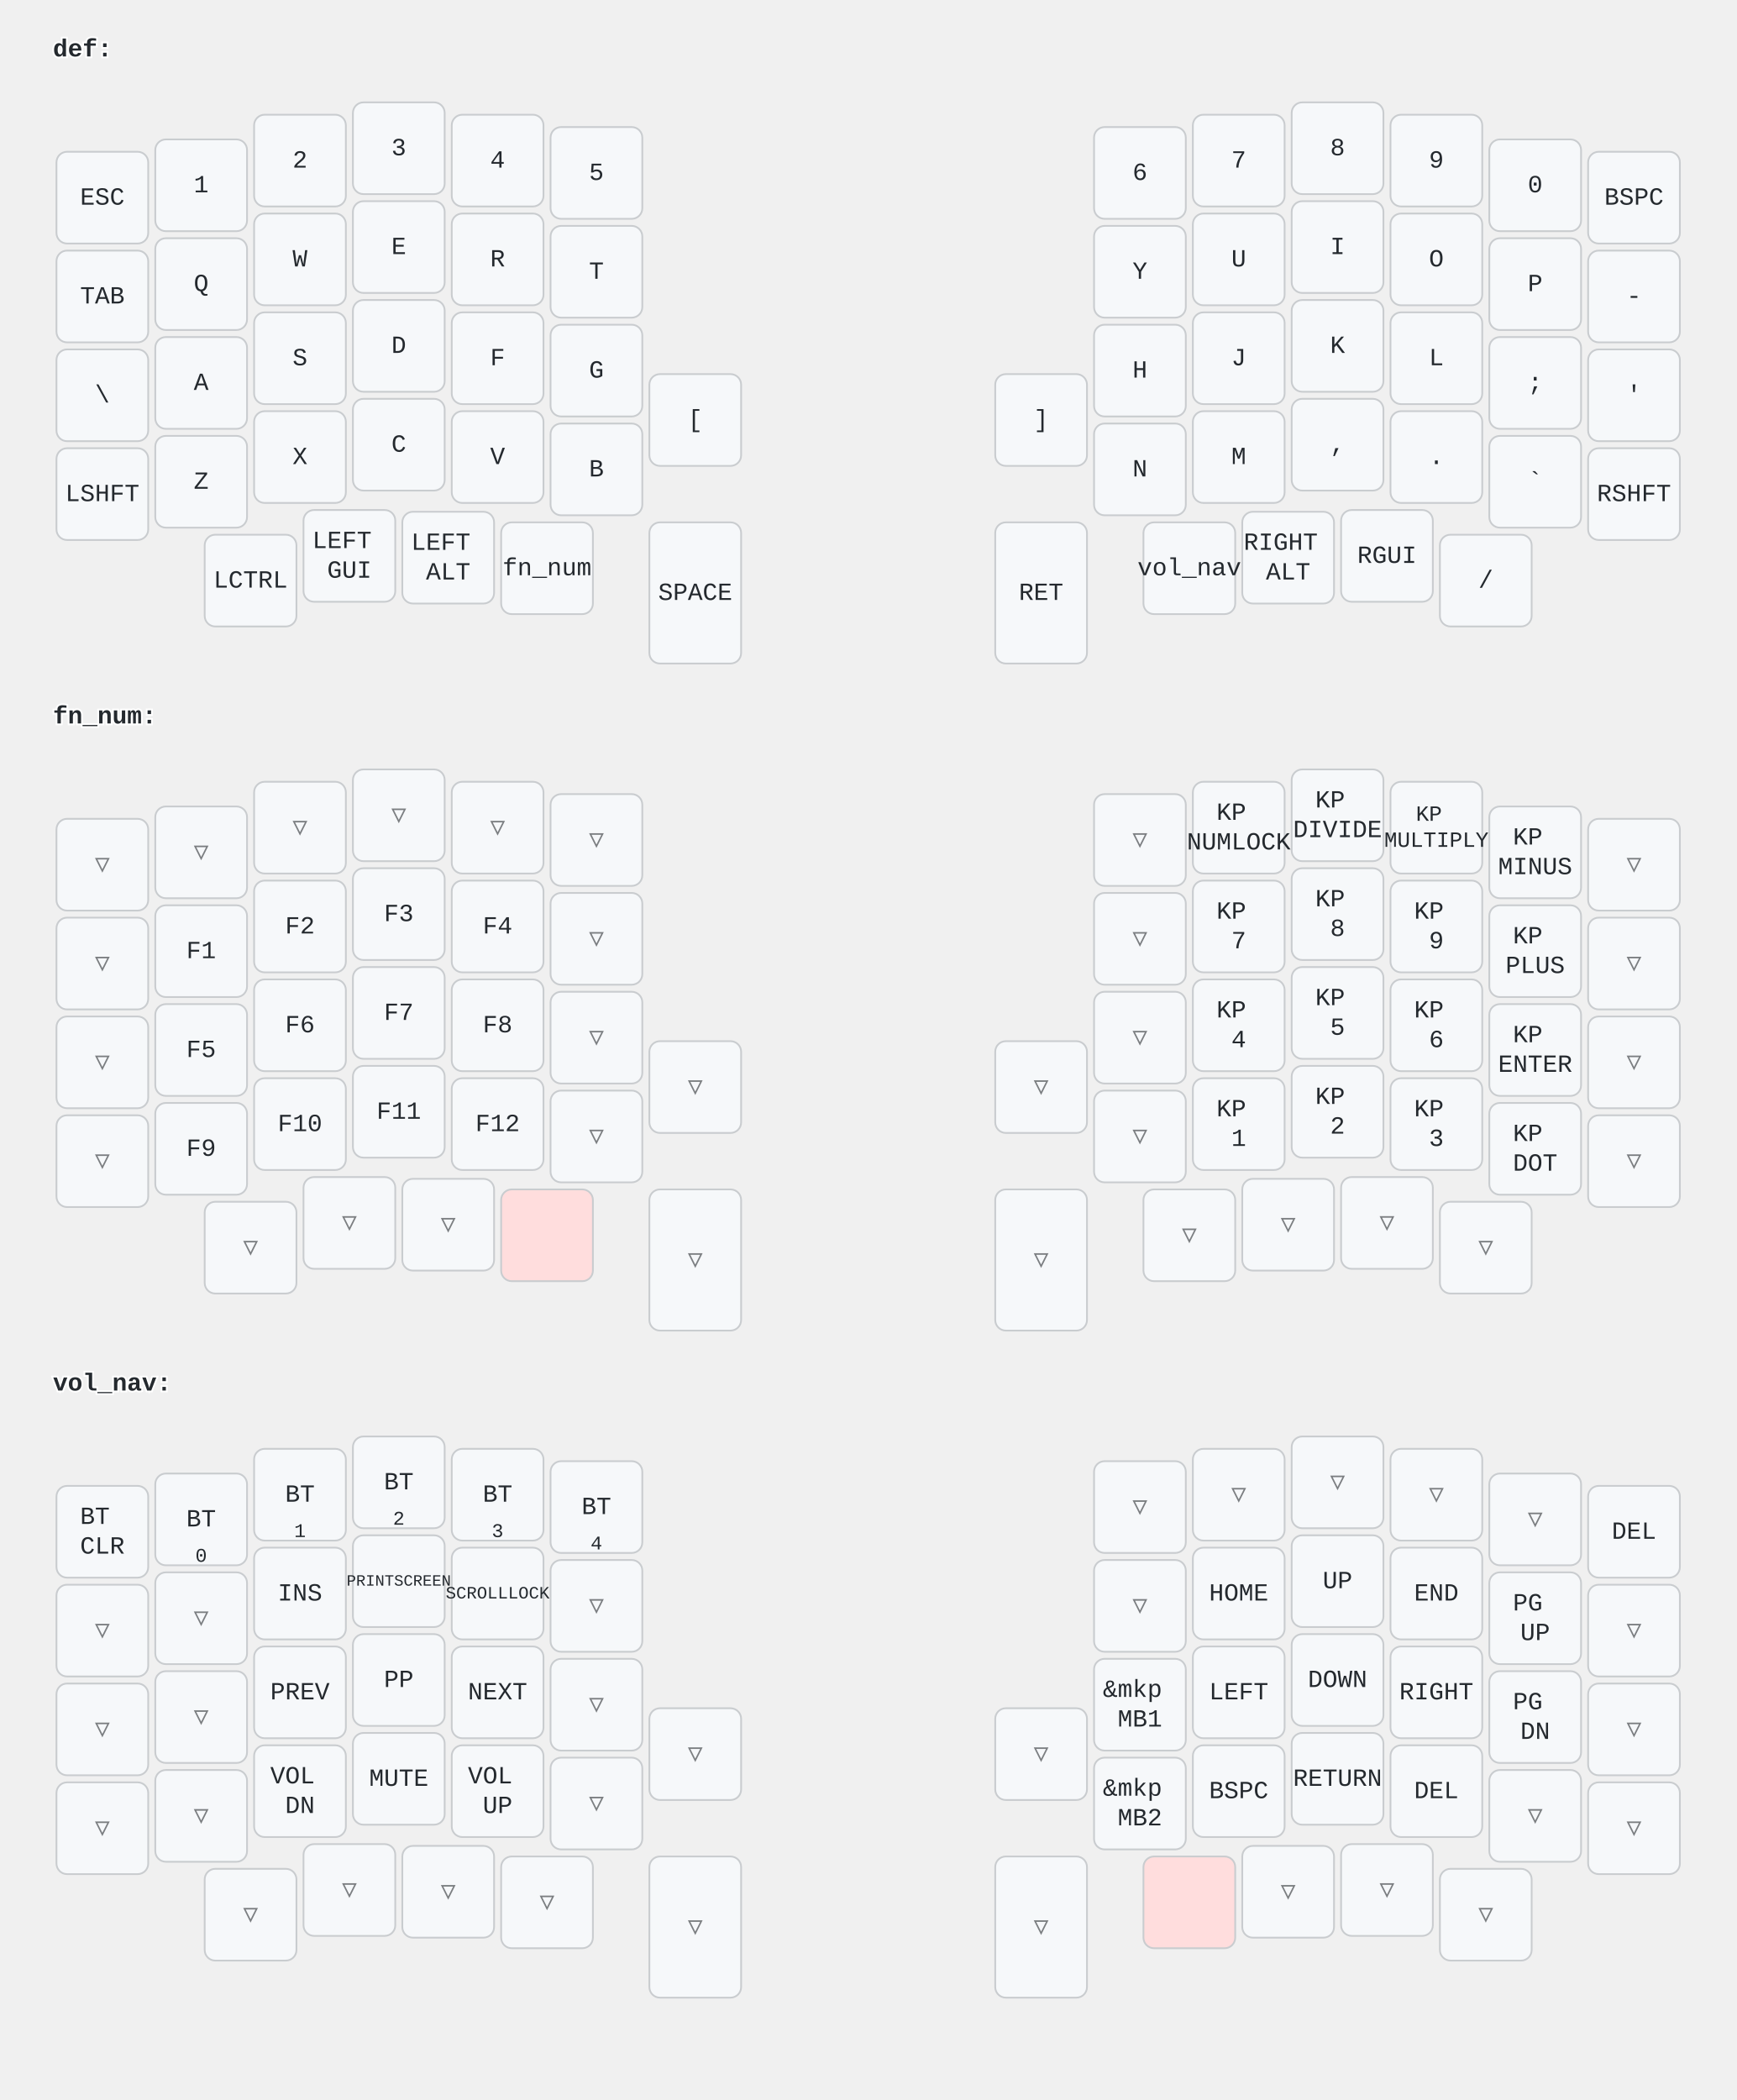
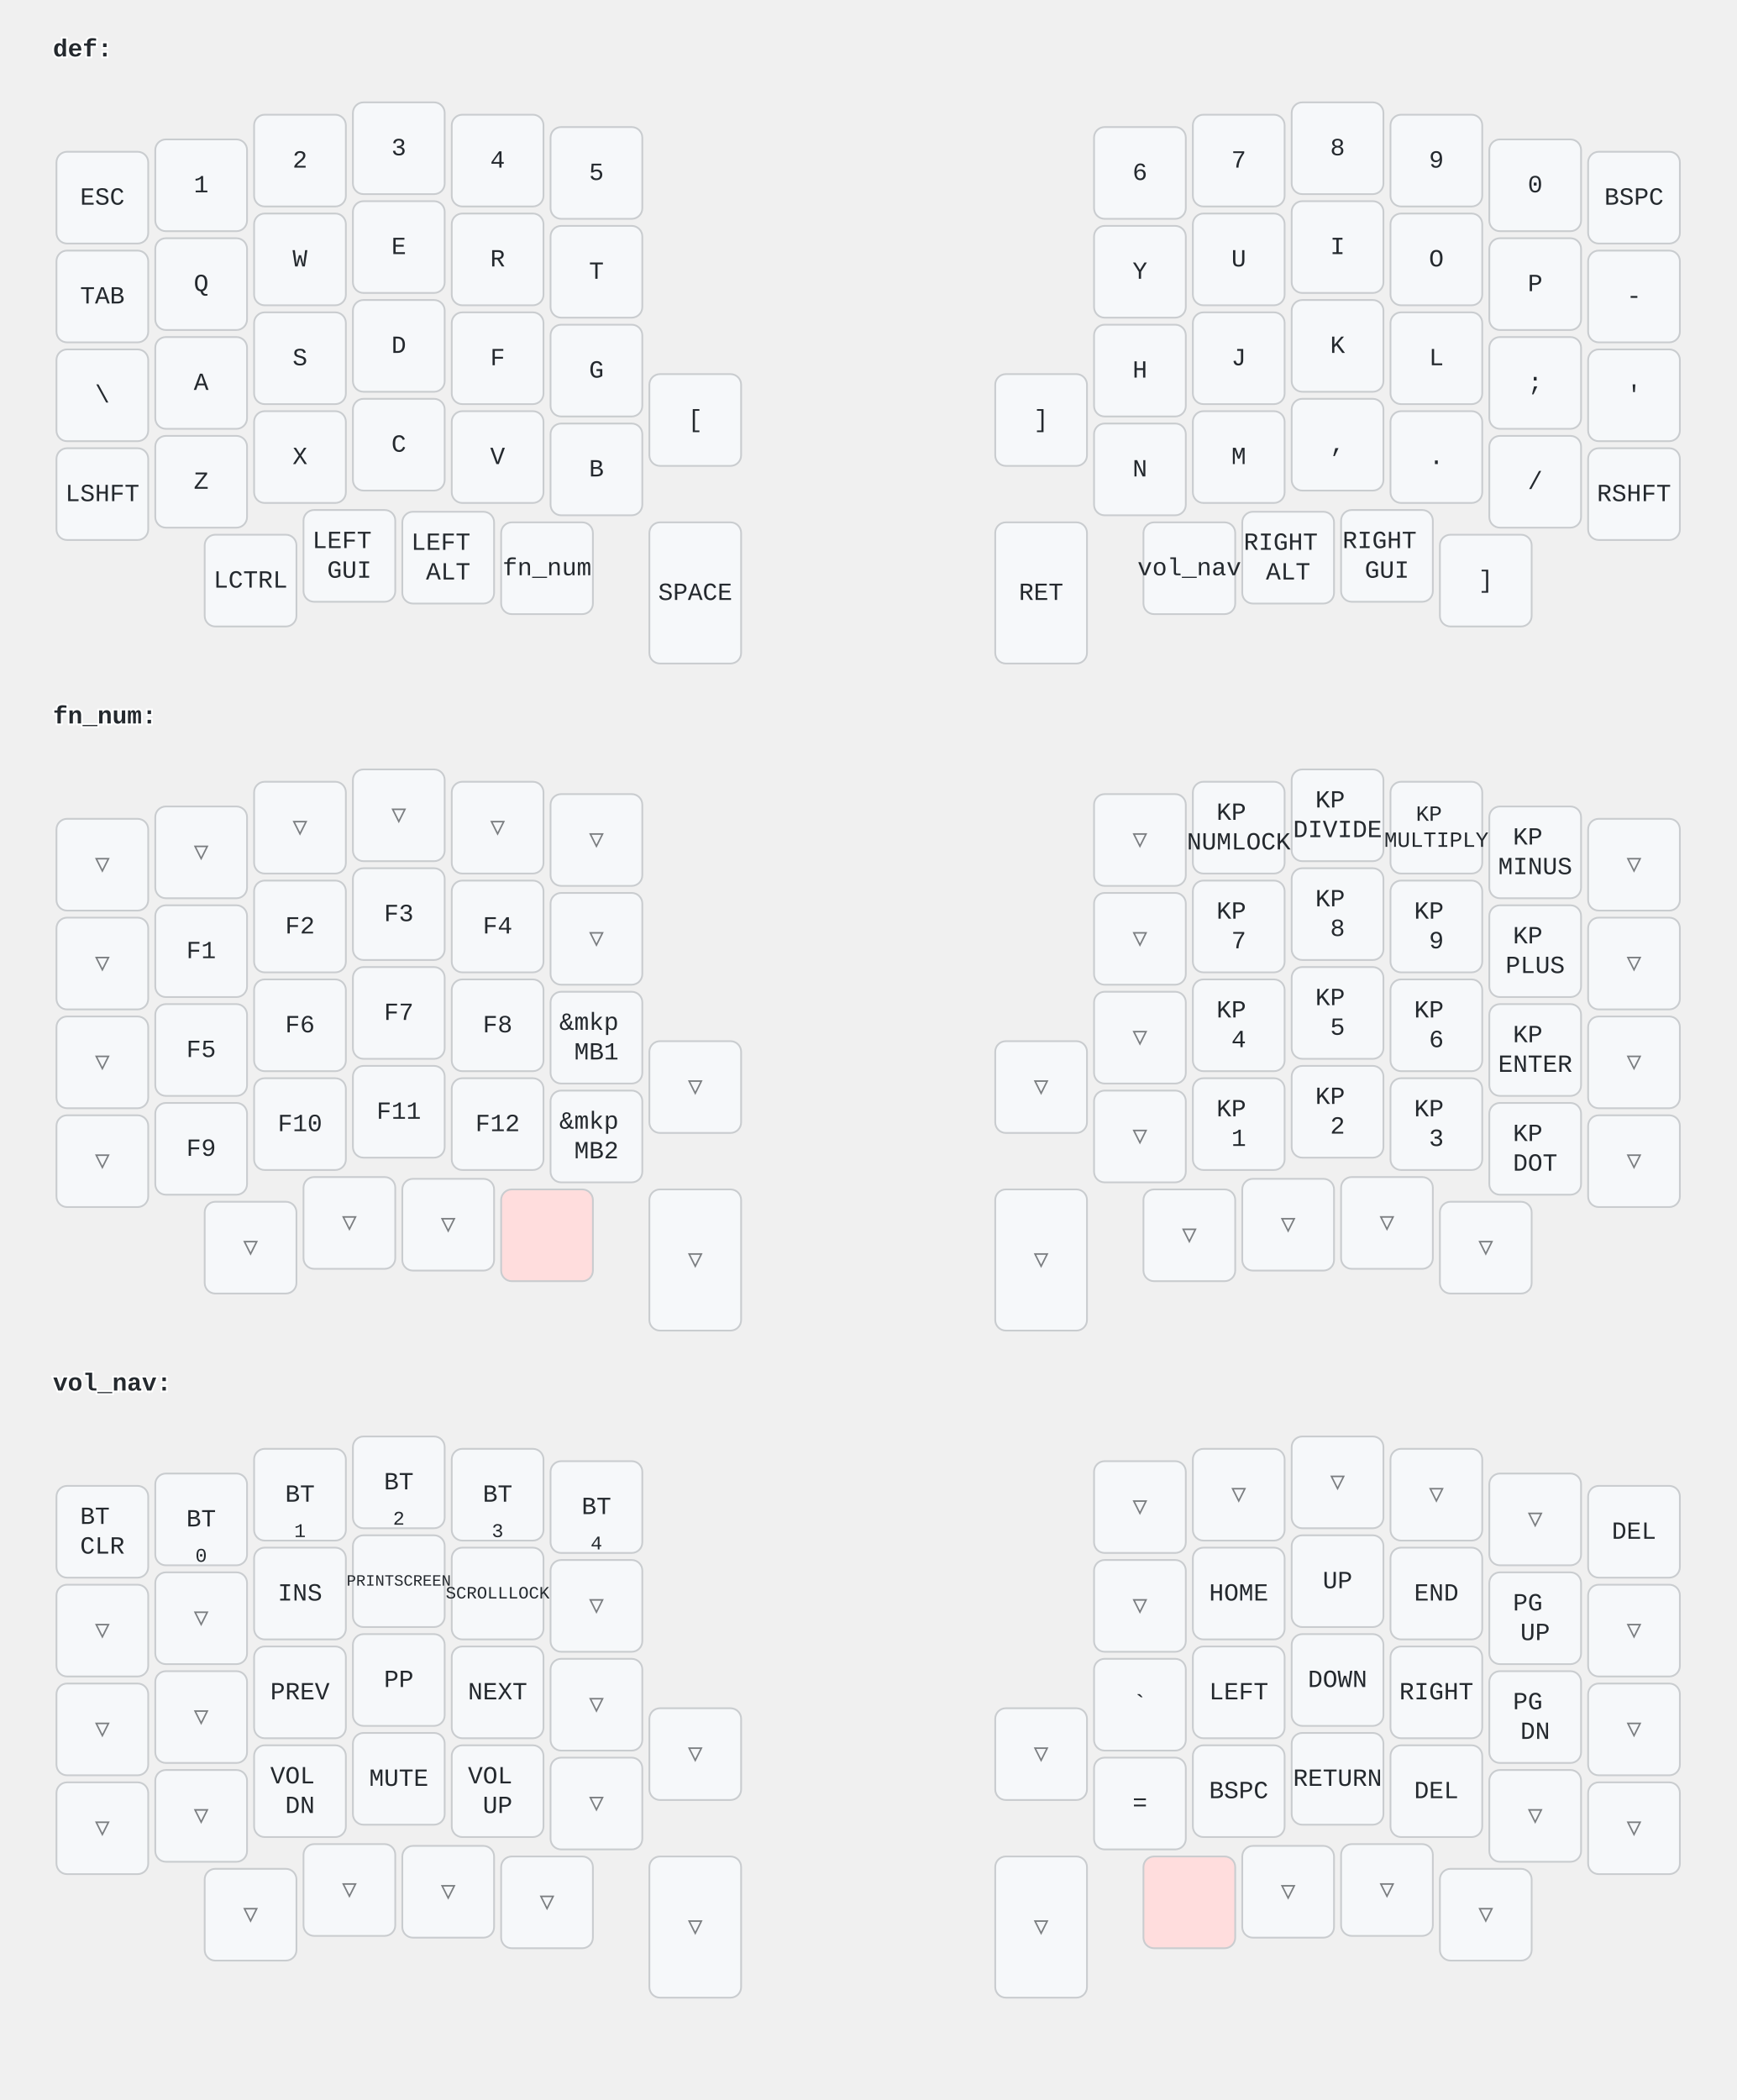
<svg xmlns="http://www.w3.org/2000/svg" width="984" height="1190" viewBox="0 0 984 1190" class="keymap">
  <style>/* inherit to force styles through use tags */
svg path {
    fill: inherit;
}

/* font and background color specifications */
svg.keymap {
    font-family: SFMono-Regular,Consolas,Liberation Mono,Menlo,monospace;
    font-size: 14px;
    font-kerning: normal;
    text-rendering: optimizeLegibility;
    fill: #24292e;
}

/* default key styling */
rect.key {
    fill: #f6f8fa;
    stroke: #c9cccf;
    stroke-width: 1;
}

/* default key side styling, only used is draw_key_sides is set */
rect.side {
    filter: brightness(90%);
}

/* color accent for combo boxes */
rect.combo, rect.combo-separate {
    fill: #cdf;
}

/* color accent for held keys */
rect.held, rect.combo.held {
    fill: #fdd;
}

/* color accent for ghost (optional) keys */
rect.ghost, rect.combo.ghost {
    stroke-dasharray: 4, 4;
    stroke-width: 2;
}

text {
    text-anchor: middle;
    dominant-baseline: middle;
}

/* styling for layer labels */
text.label {
    font-weight: bold;
    text-anchor: start;
    stroke: white;
    stroke-width: 2;
    paint-order: stroke;
}

/* styling for combo tap, and key hold/shifted label text */
text.combo, text.hold, text.shifted {
    font-size: 11px;
}

text.hold {
    text-anchor: middle;
    dominant-baseline: auto;
}

text.shifted {
    text-anchor: middle;
    dominant-baseline: hanging;
}

/* styling for hold/shifted label text in combo box */
text.combo.hold, text.combo.shifted {
    font-size: 8px;
}

/* lighter symbol for transparent keys */
text.trans {
    fill: #7b7e81;
}

/* styling for combo dendrons */
path.combo {
    stroke-width: 1;
    stroke: gray;
    fill: none;
}

/* Start Tabler Icons Cleanup */
/* cannot use height/width with glyphs */
.icon-tabler &gt; path {
    fill: inherit;
    stroke: inherit;
    stroke-width: 2;
}
/* hide tabler's default box */
.icon-tabler &gt; path[stroke="none"][fill="none"] {
    visibility: hidden;
}
/* End Tabler Icons Cleanup */
</style>
  <g transform="translate(30, 0)" class="layer-def">
    <text x="0" y="28" class="label">def:</text>
    <g transform="translate(0, 56)">
      <g transform="translate(28, 56)" class="key keypos-0">
        <rect rx="6" ry="6" x="-26" y="-26" width="52" height="52" class="key" />
        <text x="0" y="0" class="key tap">ESC</text>
      </g>
      <g transform="translate(84, 49)" class="key keypos-1">
        <rect rx="6" ry="6" x="-26" y="-26" width="52" height="52" class="key" />
        <text x="0" y="0" class="key tap">1</text>
      </g>
      <g transform="translate(140, 35)" class="key keypos-2">
        <rect rx="6" ry="6" x="-26" y="-26" width="52" height="52" class="key" />
        <text x="0" y="0" class="key tap">2</text>
      </g>
      <g transform="translate(196, 28)" class="key keypos-3">
        <rect rx="6" ry="6" x="-26" y="-26" width="52" height="52" class="key" />
        <text x="0" y="0" class="key tap">3</text>
      </g>
      <g transform="translate(252, 35)" class="key keypos-4">
        <rect rx="6" ry="6" x="-26" y="-26" width="52" height="52" class="key" />
        <text x="0" y="0" class="key tap">4</text>
      </g>
      <g transform="translate(308, 42)" class="key keypos-5">
        <rect rx="6" ry="6" x="-26" y="-26" width="52" height="52" class="key" />
        <text x="0" y="0" class="key tap">5</text>
      </g>
      <g transform="translate(616, 42)" class="key keypos-6">
        <rect rx="6" ry="6" x="-26" y="-26" width="52" height="52" class="key" />
        <text x="0" y="0" class="key tap">6</text>
      </g>
      <g transform="translate(672, 35)" class="key keypos-7">
        <rect rx="6" ry="6" x="-26" y="-26" width="52" height="52" class="key" />
        <text x="0" y="0" class="key tap">7</text>
      </g>
      <g transform="translate(728, 28)" class="key keypos-8">
        <rect rx="6" ry="6" x="-26" y="-26" width="52" height="52" class="key" />
        <text x="0" y="0" class="key tap">8</text>
      </g>
      <g transform="translate(784, 35)" class="key keypos-9">
        <rect rx="6" ry="6" x="-26" y="-26" width="52" height="52" class="key" />
        <text x="0" y="0" class="key tap">9</text>
      </g>
      <g transform="translate(840, 49)" class="key keypos-10">
        <rect rx="6" ry="6" x="-26" y="-26" width="52" height="52" class="key" />
        <text x="0" y="0" class="key tap">0</text>
      </g>
      <g transform="translate(896, 56)" class="key keypos-11">
        <rect rx="6" ry="6" x="-26" y="-26" width="52" height="52" class="key" />
        <text x="0" y="0" class="key tap">BSPC</text>
      </g>
      <g transform="translate(28, 112)" class="key keypos-12">
        <rect rx="6" ry="6" x="-26" y="-26" width="52" height="52" class="key" />
        <text x="0" y="0" class="key tap">TAB</text>
      </g>
      <g transform="translate(84, 105)" class="key keypos-13">
        <rect rx="6" ry="6" x="-26" y="-26" width="52" height="52" class="key" />
        <text x="0" y="0" class="key tap">Q</text>
      </g>
      <g transform="translate(140, 91)" class="key keypos-14">
        <rect rx="6" ry="6" x="-26" y="-26" width="52" height="52" class="key" />
        <text x="0" y="0" class="key tap">W</text>
      </g>
      <g transform="translate(196, 84)" class="key keypos-15">
        <rect rx="6" ry="6" x="-26" y="-26" width="52" height="52" class="key" />
        <text x="0" y="0" class="key tap">E</text>
      </g>
      <g transform="translate(252, 91)" class="key keypos-16">
        <rect rx="6" ry="6" x="-26" y="-26" width="52" height="52" class="key" />
        <text x="0" y="0" class="key tap">R</text>
      </g>
      <g transform="translate(308, 98)" class="key keypos-17">
        <rect rx="6" ry="6" x="-26" y="-26" width="52" height="52" class="key" />
        <text x="0" y="0" class="key tap">T</text>
      </g>
      <g transform="translate(616, 98)" class="key keypos-18">
        <rect rx="6" ry="6" x="-26" y="-26" width="52" height="52" class="key" />
        <text x="0" y="0" class="key tap">Y</text>
      </g>
      <g transform="translate(672, 91)" class="key keypos-19">
        <rect rx="6" ry="6" x="-26" y="-26" width="52" height="52" class="key" />
        <text x="0" y="0" class="key tap">U</text>
      </g>
      <g transform="translate(728, 84)" class="key keypos-20">
        <rect rx="6" ry="6" x="-26" y="-26" width="52" height="52" class="key" />
        <text x="0" y="0" class="key tap">I</text>
      </g>
      <g transform="translate(784, 91)" class="key keypos-21">
        <rect rx="6" ry="6" x="-26" y="-26" width="52" height="52" class="key" />
        <text x="0" y="0" class="key tap">O</text>
      </g>
      <g transform="translate(840, 105)" class="key keypos-22">
        <rect rx="6" ry="6" x="-26" y="-26" width="52" height="52" class="key" />
        <text x="0" y="0" class="key tap">P</text>
      </g>
      <g transform="translate(896, 112)" class="key keypos-23">
        <rect rx="6" ry="6" x="-26" y="-26" width="52" height="52" class="key" />
        <text x="0" y="0" class="key tap">-</text>
      </g>
      <g transform="translate(28, 168)" class="key keypos-24">
        <rect rx="6" ry="6" x="-26" y="-26" width="52" height="52" class="key" />
        <text x="0" y="0" class="key tap">\</text>
      </g>
      <g transform="translate(84, 161)" class="key keypos-25">
        <rect rx="6" ry="6" x="-26" y="-26" width="52" height="52" class="key" />
        <text x="0" y="0" class="key tap">A</text>
      </g>
      <g transform="translate(140, 147)" class="key keypos-26">
        <rect rx="6" ry="6" x="-26" y="-26" width="52" height="52" class="key" />
        <text x="0" y="0" class="key tap">S</text>
      </g>
      <g transform="translate(196, 140)" class="key keypos-27">
        <rect rx="6" ry="6" x="-26" y="-26" width="52" height="52" class="key" />
        <text x="0" y="0" class="key tap">D</text>
      </g>
      <g transform="translate(252, 147)" class="key keypos-28">
        <rect rx="6" ry="6" x="-26" y="-26" width="52" height="52" class="key" />
        <text x="0" y="0" class="key tap">F</text>
      </g>
      <g transform="translate(308, 154)" class="key keypos-29">
        <rect rx="6" ry="6" x="-26" y="-26" width="52" height="52" class="key" />
        <text x="0" y="0" class="key tap">G</text>
      </g>
      <g transform="translate(616, 154)" class="key keypos-30">
        <rect rx="6" ry="6" x="-26" y="-26" width="52" height="52" class="key" />
        <text x="0" y="0" class="key tap">H</text>
      </g>
      <g transform="translate(672, 147)" class="key keypos-31">
        <rect rx="6" ry="6" x="-26" y="-26" width="52" height="52" class="key" />
        <text x="0" y="0" class="key tap">J</text>
      </g>
      <g transform="translate(728, 140)" class="key keypos-32">
        <rect rx="6" ry="6" x="-26" y="-26" width="52" height="52" class="key" />
        <text x="0" y="0" class="key tap">K</text>
      </g>
      <g transform="translate(784, 147)" class="key keypos-33">
        <rect rx="6" ry="6" x="-26" y="-26" width="52" height="52" class="key" />
        <text x="0" y="0" class="key tap">L</text>
      </g>
      <g transform="translate(840, 161)" class="key keypos-34">
        <rect rx="6" ry="6" x="-26" y="-26" width="52" height="52" class="key" />
        <text x="0" y="0" class="key tap">;</text>
      </g>
      <g transform="translate(896, 168)" class="key keypos-35">
        <rect rx="6" ry="6" x="-26" y="-26" width="52" height="52" class="key" />
        <text x="0" y="0" class="key tap">'</text>
      </g>
      <g transform="translate(28, 224)" class="key keypos-36">
        <rect rx="6" ry="6" x="-26" y="-26" width="52" height="52" class="key" />
        <text x="0" y="0" class="key tap">LSHFT</text>
      </g>
      <g transform="translate(84, 217)" class="key keypos-37">
        <rect rx="6" ry="6" x="-26" y="-26" width="52" height="52" class="key" />
        <text x="0" y="0" class="key tap">Z</text>
      </g>
      <g transform="translate(140, 203)" class="key keypos-38">
        <rect rx="6" ry="6" x="-26" y="-26" width="52" height="52" class="key" />
        <text x="0" y="0" class="key tap">X</text>
      </g>
      <g transform="translate(196, 196)" class="key keypos-39">
        <rect rx="6" ry="6" x="-26" y="-26" width="52" height="52" class="key" />
        <text x="0" y="0" class="key tap">C</text>
      </g>
      <g transform="translate(252, 203)" class="key keypos-40">
        <rect rx="6" ry="6" x="-26" y="-26" width="52" height="52" class="key" />
        <text x="0" y="0" class="key tap">V</text>
      </g>
      <g transform="translate(308, 210)" class="key keypos-41">
        <rect rx="6" ry="6" x="-26" y="-26" width="52" height="52" class="key" />
        <text x="0" y="0" class="key tap">B</text>
      </g>
      <g transform="translate(364, 182)" class="key keypos-42">
        <rect rx="6" ry="6" x="-26" y="-26" width="52" height="52" class="key" />
        <text x="0" y="0" class="key tap">[</text>
      </g>
      <g transform="translate(560, 182)" class="key keypos-43">
        <rect rx="6" ry="6" x="-26" y="-26" width="52" height="52" class="key" />
        <text x="0" y="0" class="key tap">]</text>
      </g>
      <g transform="translate(616, 210)" class="key keypos-44">
        <rect rx="6" ry="6" x="-26" y="-26" width="52" height="52" class="key" />
        <text x="0" y="0" class="key tap">N</text>
      </g>
      <g transform="translate(672, 203)" class="key keypos-45">
        <rect rx="6" ry="6" x="-26" y="-26" width="52" height="52" class="key" />
        <text x="0" y="0" class="key tap">M</text>
      </g>
      <g transform="translate(728, 196)" class="key keypos-46">
        <rect rx="6" ry="6" x="-26" y="-26" width="52" height="52" class="key" />
        <text x="0" y="0" class="key tap">,</text>
      </g>
      <g transform="translate(784, 203)" class="key keypos-47">
        <rect rx="6" ry="6" x="-26" y="-26" width="52" height="52" class="key" />
        <text x="0" y="0" class="key tap">.</text>
      </g>
      <g transform="translate(840, 217)" class="key keypos-48">
        <rect rx="6" ry="6" x="-26" y="-26" width="52" height="52" class="key" />
-         <text x="0" y="0" class="key tap">`</text>
+         <text x="0" y="0" class="key tap">/</text>
      </g>
      <g transform="translate(896, 224)" class="key keypos-49">
        <rect rx="6" ry="6" x="-26" y="-26" width="52" height="52" class="key" />
        <text x="0" y="0" class="key tap">RSHFT</text>
      </g>
      <g transform="translate(112, 273)" class="key keypos-50">
        <rect rx="6" ry="6" x="-26" y="-26" width="52" height="52" class="key" />
        <text x="0" y="0" class="key tap">LCTRL</text>
      </g>
      <g transform="translate(168, 259)" class="key keypos-51">
        <rect rx="6" ry="6" x="-26" y="-26" width="52" height="52" class="key" />
        <text x="0" y="0" class="key tap">
          <tspan x="0" dy="-0.6em">LEFT</tspan>
          <tspan x="0" dy="1.2em">GUI</tspan>
        </text>
      </g>
      <g transform="translate(224, 260)" class="key keypos-52">
        <rect rx="6" ry="6" x="-26" y="-26" width="52" height="52" class="key" />
        <text x="0" y="0" class="key tap">
          <tspan x="0" dy="-0.6em">LEFT</tspan>
          <tspan x="0" dy="1.2em">ALT</tspan>
        </text>
      </g>
      <g transform="translate(280, 266)" class="key keypos-53">
        <rect rx="6" ry="6" x="-26" y="-26" width="52" height="52" class="key" />
        <text x="0" y="0" class="key tap">fn_num</text>
      </g>
      <g transform="translate(364, 280)" class="key keypos-54">
        <rect rx="6" ry="6" x="-26" y="-40" width="52" height="80" class="key" />
        <text x="0" y="0" class="key tap">SPACE</text>
      </g>
      <g transform="translate(560, 280)" class="key keypos-55">
        <rect rx="6" ry="6" x="-26" y="-40" width="52" height="80" class="key" />
        <text x="0" y="0" class="key tap">RET</text>
      </g>
      <g transform="translate(644, 266)" class="key keypos-56">
        <rect rx="6" ry="6" x="-26" y="-26" width="52" height="52" class="key" />
        <text x="0" y="0" class="key tap">vol_nav</text>
      </g>
      <g transform="translate(700, 260)" class="key keypos-57">
        <rect rx="6" ry="6" x="-26" y="-26" width="52" height="52" class="key" />
        <text x="0" y="0" class="key tap">
          <tspan x="0" dy="-0.6em">RIGHT</tspan>
          <tspan x="0" dy="1.2em">ALT</tspan>
        </text>
      </g>
      <g transform="translate(756, 259)" class="key keypos-58">
        <rect rx="6" ry="6" x="-26" y="-26" width="52" height="52" class="key" />
-         <text x="0" y="0" class="key tap">RGUI</text>
+         <text x="0" y="0" class="key tap">
+           <tspan x="0" dy="-0.6em">RIGHT</tspan>
+           <tspan x="0" dy="1.2em">GUI</tspan>
+         </text>
      </g>
      <g transform="translate(812, 273)" class="key keypos-59">
        <rect rx="6" ry="6" x="-26" y="-26" width="52" height="52" class="key" />
-         <text x="0" y="0" class="key tap">/</text>
+         <text x="0" y="0" class="key tap">]</text>
      </g>
    </g>
  </g>
  <g transform="translate(30, 378)" class="layer-fn_num">
    <text x="0" y="28" class="label">fn_num:</text>
    <g transform="translate(0, 56)">
      <g transform="translate(28, 56)" class="key trans keypos-0">
        <rect rx="6" ry="6" x="-26" y="-26" width="52" height="52" class="key trans" />
        <text x="0" y="0" class="key trans tap">▽</text>
      </g>
      <g transform="translate(84, 49)" class="key trans keypos-1">
        <rect rx="6" ry="6" x="-26" y="-26" width="52" height="52" class="key trans" />
        <text x="0" y="0" class="key trans tap">▽</text>
      </g>
      <g transform="translate(140, 35)" class="key trans keypos-2">
        <rect rx="6" ry="6" x="-26" y="-26" width="52" height="52" class="key trans" />
        <text x="0" y="0" class="key trans tap">▽</text>
      </g>
      <g transform="translate(196, 28)" class="key trans keypos-3">
        <rect rx="6" ry="6" x="-26" y="-26" width="52" height="52" class="key trans" />
        <text x="0" y="0" class="key trans tap">▽</text>
      </g>
      <g transform="translate(252, 35)" class="key trans keypos-4">
        <rect rx="6" ry="6" x="-26" y="-26" width="52" height="52" class="key trans" />
        <text x="0" y="0" class="key trans tap">▽</text>
      </g>
      <g transform="translate(308, 42)" class="key trans keypos-5">
        <rect rx="6" ry="6" x="-26" y="-26" width="52" height="52" class="key trans" />
        <text x="0" y="0" class="key trans tap">▽</text>
      </g>
      <g transform="translate(616, 42)" class="key trans keypos-6">
        <rect rx="6" ry="6" x="-26" y="-26" width="52" height="52" class="key trans" />
        <text x="0" y="0" class="key trans tap">▽</text>
      </g>
      <g transform="translate(672, 35)" class="key keypos-7">
        <rect rx="6" ry="6" x="-26" y="-26" width="52" height="52" class="key" />
        <text x="0" y="0" class="key tap">
          <tspan x="0" dy="-0.6em">KP</tspan>
          <tspan x="0" dy="1.2em">NUMLOCK</tspan>
        </text>
      </g>
      <g transform="translate(728, 28)" class="key keypos-8">
        <rect rx="6" ry="6" x="-26" y="-26" width="52" height="52" class="key" />
        <text x="0" y="0" class="key tap">
          <tspan x="0" dy="-0.6em">KP</tspan>
          <tspan x="0" dy="1.2em">DIVIDE</tspan>
        </text>
      </g>
      <g transform="translate(784, 35)" class="key keypos-9">
        <rect rx="6" ry="6" x="-26" y="-26" width="52" height="52" class="key" />
        <text x="0" y="0" class="key tap">
          <tspan x="0" dy="-0.6em" style="font-size: 88%">KP</tspan>
          <tspan x="0" dy="1.2em" style="font-size: 88%">MULTIPLY</tspan>
        </text>
      </g>
      <g transform="translate(840, 49)" class="key keypos-10">
        <rect rx="6" ry="6" x="-26" y="-26" width="52" height="52" class="key" />
        <text x="0" y="0" class="key tap">
          <tspan x="0" dy="-0.6em">KP</tspan>
          <tspan x="0" dy="1.2em">MINUS</tspan>
        </text>
      </g>
      <g transform="translate(896, 56)" class="key trans keypos-11">
        <rect rx="6" ry="6" x="-26" y="-26" width="52" height="52" class="key trans" />
        <text x="0" y="0" class="key trans tap">▽</text>
      </g>
      <g transform="translate(28, 112)" class="key trans keypos-12">
        <rect rx="6" ry="6" x="-26" y="-26" width="52" height="52" class="key trans" />
        <text x="0" y="0" class="key trans tap">▽</text>
      </g>
      <g transform="translate(84, 105)" class="key keypos-13">
        <rect rx="6" ry="6" x="-26" y="-26" width="52" height="52" class="key" />
        <text x="0" y="0" class="key tap">F1</text>
      </g>
      <g transform="translate(140, 91)" class="key keypos-14">
        <rect rx="6" ry="6" x="-26" y="-26" width="52" height="52" class="key" />
        <text x="0" y="0" class="key tap">F2</text>
      </g>
      <g transform="translate(196, 84)" class="key keypos-15">
        <rect rx="6" ry="6" x="-26" y="-26" width="52" height="52" class="key" />
        <text x="0" y="0" class="key tap">F3</text>
      </g>
      <g transform="translate(252, 91)" class="key keypos-16">
        <rect rx="6" ry="6" x="-26" y="-26" width="52" height="52" class="key" />
        <text x="0" y="0" class="key tap">F4</text>
      </g>
      <g transform="translate(308, 98)" class="key trans keypos-17">
        <rect rx="6" ry="6" x="-26" y="-26" width="52" height="52" class="key trans" />
        <text x="0" y="0" class="key trans tap">▽</text>
      </g>
      <g transform="translate(616, 98)" class="key trans keypos-18">
        <rect rx="6" ry="6" x="-26" y="-26" width="52" height="52" class="key trans" />
        <text x="0" y="0" class="key trans tap">▽</text>
      </g>
      <g transform="translate(672, 91)" class="key keypos-19">
        <rect rx="6" ry="6" x="-26" y="-26" width="52" height="52" class="key" />
        <text x="0" y="0" class="key tap">
          <tspan x="0" dy="-0.6em">KP</tspan>
          <tspan x="0" dy="1.2em">7</tspan>
        </text>
      </g>
      <g transform="translate(728, 84)" class="key keypos-20">
        <rect rx="6" ry="6" x="-26" y="-26" width="52" height="52" class="key" />
        <text x="0" y="0" class="key tap">
          <tspan x="0" dy="-0.6em">KP</tspan>
          <tspan x="0" dy="1.2em">8</tspan>
        </text>
      </g>
      <g transform="translate(784, 91)" class="key keypos-21">
        <rect rx="6" ry="6" x="-26" y="-26" width="52" height="52" class="key" />
        <text x="0" y="0" class="key tap">
          <tspan x="0" dy="-0.6em">KP</tspan>
          <tspan x="0" dy="1.2em">9</tspan>
        </text>
      </g>
      <g transform="translate(840, 105)" class="key keypos-22">
        <rect rx="6" ry="6" x="-26" y="-26" width="52" height="52" class="key" />
        <text x="0" y="0" class="key tap">
          <tspan x="0" dy="-0.6em">KP</tspan>
          <tspan x="0" dy="1.2em">PLUS</tspan>
        </text>
      </g>
      <g transform="translate(896, 112)" class="key trans keypos-23">
        <rect rx="6" ry="6" x="-26" y="-26" width="52" height="52" class="key trans" />
        <text x="0" y="0" class="key trans tap">▽</text>
      </g>
      <g transform="translate(28, 168)" class="key trans keypos-24">
        <rect rx="6" ry="6" x="-26" y="-26" width="52" height="52" class="key trans" />
        <text x="0" y="0" class="key trans tap">▽</text>
      </g>
      <g transform="translate(84, 161)" class="key keypos-25">
        <rect rx="6" ry="6" x="-26" y="-26" width="52" height="52" class="key" />
        <text x="0" y="0" class="key tap">F5</text>
      </g>
      <g transform="translate(140, 147)" class="key keypos-26">
        <rect rx="6" ry="6" x="-26" y="-26" width="52" height="52" class="key" />
        <text x="0" y="0" class="key tap">F6</text>
      </g>
      <g transform="translate(196, 140)" class="key keypos-27">
        <rect rx="6" ry="6" x="-26" y="-26" width="52" height="52" class="key" />
        <text x="0" y="0" class="key tap">F7</text>
      </g>
      <g transform="translate(252, 147)" class="key keypos-28">
        <rect rx="6" ry="6" x="-26" y="-26" width="52" height="52" class="key" />
        <text x="0" y="0" class="key tap">F8</text>
      </g>
-       <g transform="translate(308, 154)" class="key trans keypos-29">
-         <rect rx="6" ry="6" x="-26" y="-26" width="52" height="52" class="key trans" />
-         <text x="0" y="0" class="key trans tap">▽</text>
+       <g transform="translate(308, 154)" class="key keypos-29">
+         <rect rx="6" ry="6" x="-26" y="-26" width="52" height="52" class="key" />
+         <text x="0" y="0" class="key tap">
+           <tspan x="0" dy="-0.6em">&amp;mkp</tspan>
+           <tspan x="0" dy="1.2em">MB1</tspan>
+         </text>
      </g>
      <g transform="translate(616, 154)" class="key trans keypos-30">
        <rect rx="6" ry="6" x="-26" y="-26" width="52" height="52" class="key trans" />
        <text x="0" y="0" class="key trans tap">▽</text>
      </g>
      <g transform="translate(672, 147)" class="key keypos-31">
        <rect rx="6" ry="6" x="-26" y="-26" width="52" height="52" class="key" />
        <text x="0" y="0" class="key tap">
          <tspan x="0" dy="-0.6em">KP</tspan>
          <tspan x="0" dy="1.2em">4</tspan>
        </text>
      </g>
      <g transform="translate(728, 140)" class="key keypos-32">
        <rect rx="6" ry="6" x="-26" y="-26" width="52" height="52" class="key" />
        <text x="0" y="0" class="key tap">
          <tspan x="0" dy="-0.6em">KP</tspan>
          <tspan x="0" dy="1.2em">5</tspan>
        </text>
      </g>
      <g transform="translate(784, 147)" class="key keypos-33">
        <rect rx="6" ry="6" x="-26" y="-26" width="52" height="52" class="key" />
        <text x="0" y="0" class="key tap">
          <tspan x="0" dy="-0.6em">KP</tspan>
          <tspan x="0" dy="1.2em">6</tspan>
        </text>
      </g>
      <g transform="translate(840, 161)" class="key keypos-34">
        <rect rx="6" ry="6" x="-26" y="-26" width="52" height="52" class="key" />
        <text x="0" y="0" class="key tap">
          <tspan x="0" dy="-0.6em">KP</tspan>
          <tspan x="0" dy="1.2em">ENTER</tspan>
        </text>
      </g>
      <g transform="translate(896, 168)" class="key trans keypos-35">
        <rect rx="6" ry="6" x="-26" y="-26" width="52" height="52" class="key trans" />
        <text x="0" y="0" class="key trans tap">▽</text>
      </g>
      <g transform="translate(28, 224)" class="key trans keypos-36">
        <rect rx="6" ry="6" x="-26" y="-26" width="52" height="52" class="key trans" />
        <text x="0" y="0" class="key trans tap">▽</text>
      </g>
      <g transform="translate(84, 217)" class="key keypos-37">
        <rect rx="6" ry="6" x="-26" y="-26" width="52" height="52" class="key" />
        <text x="0" y="0" class="key tap">F9</text>
      </g>
      <g transform="translate(140, 203)" class="key keypos-38">
        <rect rx="6" ry="6" x="-26" y="-26" width="52" height="52" class="key" />
        <text x="0" y="0" class="key tap">F10</text>
      </g>
      <g transform="translate(196, 196)" class="key keypos-39">
        <rect rx="6" ry="6" x="-26" y="-26" width="52" height="52" class="key" />
        <text x="0" y="0" class="key tap">F11</text>
      </g>
      <g transform="translate(252, 203)" class="key keypos-40">
        <rect rx="6" ry="6" x="-26" y="-26" width="52" height="52" class="key" />
        <text x="0" y="0" class="key tap">F12</text>
      </g>
-       <g transform="translate(308, 210)" class="key trans keypos-41">
-         <rect rx="6" ry="6" x="-26" y="-26" width="52" height="52" class="key trans" />
-         <text x="0" y="0" class="key trans tap">▽</text>
+       <g transform="translate(308, 210)" class="key keypos-41">
+         <rect rx="6" ry="6" x="-26" y="-26" width="52" height="52" class="key" />
+         <text x="0" y="0" class="key tap">
+           <tspan x="0" dy="-0.6em">&amp;mkp</tspan>
+           <tspan x="0" dy="1.2em">MB2</tspan>
+         </text>
      </g>
      <g transform="translate(364, 182)" class="key trans keypos-42">
        <rect rx="6" ry="6" x="-26" y="-26" width="52" height="52" class="key trans" />
        <text x="0" y="0" class="key trans tap">▽</text>
      </g>
      <g transform="translate(560, 182)" class="key trans keypos-43">
        <rect rx="6" ry="6" x="-26" y="-26" width="52" height="52" class="key trans" />
        <text x="0" y="0" class="key trans tap">▽</text>
      </g>
      <g transform="translate(616, 210)" class="key trans keypos-44">
        <rect rx="6" ry="6" x="-26" y="-26" width="52" height="52" class="key trans" />
        <text x="0" y="0" class="key trans tap">▽</text>
      </g>
      <g transform="translate(672, 203)" class="key keypos-45">
        <rect rx="6" ry="6" x="-26" y="-26" width="52" height="52" class="key" />
        <text x="0" y="0" class="key tap">
          <tspan x="0" dy="-0.6em">KP</tspan>
          <tspan x="0" dy="1.2em">1</tspan>
        </text>
      </g>
      <g transform="translate(728, 196)" class="key keypos-46">
        <rect rx="6" ry="6" x="-26" y="-26" width="52" height="52" class="key" />
        <text x="0" y="0" class="key tap">
          <tspan x="0" dy="-0.6em">KP</tspan>
          <tspan x="0" dy="1.2em">2</tspan>
        </text>
      </g>
      <g transform="translate(784, 203)" class="key keypos-47">
        <rect rx="6" ry="6" x="-26" y="-26" width="52" height="52" class="key" />
        <text x="0" y="0" class="key tap">
          <tspan x="0" dy="-0.6em">KP</tspan>
          <tspan x="0" dy="1.2em">3</tspan>
        </text>
      </g>
      <g transform="translate(840, 217)" class="key keypos-48">
        <rect rx="6" ry="6" x="-26" y="-26" width="52" height="52" class="key" />
        <text x="0" y="0" class="key tap">
          <tspan x="0" dy="-0.6em">KP</tspan>
          <tspan x="0" dy="1.2em">DOT</tspan>
        </text>
      </g>
      <g transform="translate(896, 224)" class="key trans keypos-49">
        <rect rx="6" ry="6" x="-26" y="-26" width="52" height="52" class="key trans" />
        <text x="0" y="0" class="key trans tap">▽</text>
      </g>
      <g transform="translate(112, 273)" class="key trans keypos-50">
        <rect rx="6" ry="6" x="-26" y="-26" width="52" height="52" class="key trans" />
        <text x="0" y="0" class="key trans tap">▽</text>
      </g>
      <g transform="translate(168, 259)" class="key trans keypos-51">
        <rect rx="6" ry="6" x="-26" y="-26" width="52" height="52" class="key trans" />
        <text x="0" y="0" class="key trans tap">▽</text>
      </g>
      <g transform="translate(224, 260)" class="key trans keypos-52">
        <rect rx="6" ry="6" x="-26" y="-26" width="52" height="52" class="key trans" />
        <text x="0" y="0" class="key trans tap">▽</text>
      </g>
      <g transform="translate(280, 266)" class="key held keypos-53">
        <rect rx="6" ry="6" x="-26" y="-26" width="52" height="52" class="key held" />
      </g>
      <g transform="translate(364, 280)" class="key trans keypos-54">
        <rect rx="6" ry="6" x="-26" y="-40" width="52" height="80" class="key trans" />
        <text x="0" y="0" class="key trans tap">▽</text>
      </g>
      <g transform="translate(560, 280)" class="key trans keypos-55">
        <rect rx="6" ry="6" x="-26" y="-40" width="52" height="80" class="key trans" />
        <text x="0" y="0" class="key trans tap">▽</text>
      </g>
      <g transform="translate(644, 266)" class="key trans keypos-56">
        <rect rx="6" ry="6" x="-26" y="-26" width="52" height="52" class="key trans" />
        <text x="0" y="0" class="key trans tap">▽</text>
      </g>
      <g transform="translate(700, 260)" class="key trans keypos-57">
        <rect rx="6" ry="6" x="-26" y="-26" width="52" height="52" class="key trans" />
        <text x="0" y="0" class="key trans tap">▽</text>
      </g>
      <g transform="translate(756, 259)" class="key trans keypos-58">
        <rect rx="6" ry="6" x="-26" y="-26" width="52" height="52" class="key trans" />
        <text x="0" y="0" class="key trans tap">▽</text>
      </g>
      <g transform="translate(812, 273)" class="key trans keypos-59">
        <rect rx="6" ry="6" x="-26" y="-26" width="52" height="52" class="key trans" />
        <text x="0" y="0" class="key trans tap">▽</text>
      </g>
    </g>
  </g>
  <g transform="translate(30, 756)" class="layer-vol_nav">
    <text x="0" y="28" class="label">vol_nav:</text>
    <g transform="translate(0, 56)">
      <g transform="translate(28, 56)" class="key keypos-0">
        <rect rx="6" ry="6" x="-26" y="-26" width="52" height="52" class="key" />
        <text x="0" y="0" class="key tap">
          <tspan x="0" dy="-0.6em">BT</tspan>
          <tspan x="0" dy="1.2em">CLR</tspan>
        </text>
      </g>
      <g transform="translate(84, 49)" class="key keypos-1">
        <rect rx="6" ry="6" x="-26" y="-26" width="52" height="52" class="key" />
        <text x="0" y="0" class="key tap">BT</text>
        <text x="0" y="24" class="key hold">0</text>
      </g>
      <g transform="translate(140, 35)" class="key keypos-2">
        <rect rx="6" ry="6" x="-26" y="-26" width="52" height="52" class="key" />
        <text x="0" y="0" class="key tap">BT</text>
        <text x="0" y="24" class="key hold">1</text>
      </g>
      <g transform="translate(196, 28)" class="key keypos-3">
        <rect rx="6" ry="6" x="-26" y="-26" width="52" height="52" class="key" />
        <text x="0" y="0" class="key tap">BT</text>
        <text x="0" y="24" class="key hold">2</text>
      </g>
      <g transform="translate(252, 35)" class="key keypos-4">
        <rect rx="6" ry="6" x="-26" y="-26" width="52" height="52" class="key" />
        <text x="0" y="0" class="key tap">BT</text>
        <text x="0" y="24" class="key hold">3</text>
      </g>
      <g transform="translate(308, 42)" class="key keypos-5">
        <rect rx="6" ry="6" x="-26" y="-26" width="52" height="52" class="key" />
        <text x="0" y="0" class="key tap">BT</text>
        <text x="0" y="24" class="key hold">4</text>
      </g>
      <g transform="translate(616, 42)" class="key trans keypos-6">
        <rect rx="6" ry="6" x="-26" y="-26" width="52" height="52" class="key trans" />
        <text x="0" y="0" class="key trans tap">▽</text>
      </g>
      <g transform="translate(672, 35)" class="key trans keypos-7">
        <rect rx="6" ry="6" x="-26" y="-26" width="52" height="52" class="key trans" />
        <text x="0" y="0" class="key trans tap">▽</text>
      </g>
      <g transform="translate(728, 28)" class="key trans keypos-8">
        <rect rx="6" ry="6" x="-26" y="-26" width="52" height="52" class="key trans" />
        <text x="0" y="0" class="key trans tap">▽</text>
      </g>
      <g transform="translate(784, 35)" class="key trans keypos-9">
        <rect rx="6" ry="6" x="-26" y="-26" width="52" height="52" class="key trans" />
        <text x="0" y="0" class="key trans tap">▽</text>
      </g>
      <g transform="translate(840, 49)" class="key trans keypos-10">
        <rect rx="6" ry="6" x="-26" y="-26" width="52" height="52" class="key trans" />
        <text x="0" y="0" class="key trans tap">▽</text>
      </g>
      <g transform="translate(896, 56)" class="key keypos-11">
        <rect rx="6" ry="6" x="-26" y="-26" width="52" height="52" class="key" />
        <text x="0" y="0" class="key tap">DEL</text>
      </g>
      <g transform="translate(28, 112)" class="key trans keypos-12">
        <rect rx="6" ry="6" x="-26" y="-26" width="52" height="52" class="key trans" />
        <text x="0" y="0" class="key trans tap">▽</text>
      </g>
      <g transform="translate(84, 105)" class="key trans keypos-13">
        <rect rx="6" ry="6" x="-26" y="-26" width="52" height="52" class="key trans" />
        <text x="0" y="0" class="key trans tap">▽</text>
      </g>
      <g transform="translate(140, 91)" class="key keypos-14">
        <rect rx="6" ry="6" x="-26" y="-26" width="52" height="52" class="key" />
        <text x="0" y="0" class="key tap">INS</text>
      </g>
      <g transform="translate(196, 84)" class="key keypos-15">
        <rect rx="6" ry="6" x="-26" y="-26" width="52" height="52" class="key" />
        <text x="0" y="0" class="key tap">
          <tspan style="font-size: 64%">PRINTSCREEN</tspan>
        </text>
      </g>
      <g transform="translate(252, 91)" class="key keypos-16">
        <rect rx="6" ry="6" x="-26" y="-26" width="52" height="52" class="key" />
        <text x="0" y="0" class="key tap">
          <tspan style="font-size: 70%">SCROLLLOCK</tspan>
        </text>
      </g>
      <g transform="translate(308, 98)" class="key trans keypos-17">
        <rect rx="6" ry="6" x="-26" y="-26" width="52" height="52" class="key trans" />
        <text x="0" y="0" class="key trans tap">▽</text>
      </g>
      <g transform="translate(616, 98)" class="key trans keypos-18">
        <rect rx="6" ry="6" x="-26" y="-26" width="52" height="52" class="key trans" />
        <text x="0" y="0" class="key trans tap">▽</text>
      </g>
      <g transform="translate(672, 91)" class="key keypos-19">
        <rect rx="6" ry="6" x="-26" y="-26" width="52" height="52" class="key" />
        <text x="0" y="0" class="key tap">HOME</text>
      </g>
      <g transform="translate(728, 84)" class="key keypos-20">
        <rect rx="6" ry="6" x="-26" y="-26" width="52" height="52" class="key" />
        <text x="0" y="0" class="key tap">UP</text>
      </g>
      <g transform="translate(784, 91)" class="key keypos-21">
        <rect rx="6" ry="6" x="-26" y="-26" width="52" height="52" class="key" />
        <text x="0" y="0" class="key tap">END</text>
      </g>
      <g transform="translate(840, 105)" class="key keypos-22">
        <rect rx="6" ry="6" x="-26" y="-26" width="52" height="52" class="key" />
        <text x="0" y="0" class="key tap">
          <tspan x="0" dy="-0.6em">PG</tspan>
          <tspan x="0" dy="1.2em">UP</tspan>
        </text>
      </g>
      <g transform="translate(896, 112)" class="key trans keypos-23">
        <rect rx="6" ry="6" x="-26" y="-26" width="52" height="52" class="key trans" />
        <text x="0" y="0" class="key trans tap">▽</text>
      </g>
      <g transform="translate(28, 168)" class="key trans keypos-24">
        <rect rx="6" ry="6" x="-26" y="-26" width="52" height="52" class="key trans" />
        <text x="0" y="0" class="key trans tap">▽</text>
      </g>
      <g transform="translate(84, 161)" class="key trans keypos-25">
        <rect rx="6" ry="6" x="-26" y="-26" width="52" height="52" class="key trans" />
        <text x="0" y="0" class="key trans tap">▽</text>
      </g>
      <g transform="translate(140, 147)" class="key keypos-26">
        <rect rx="6" ry="6" x="-26" y="-26" width="52" height="52" class="key" />
        <text x="0" y="0" class="key tap">PREV</text>
      </g>
      <g transform="translate(196, 140)" class="key keypos-27">
        <rect rx="6" ry="6" x="-26" y="-26" width="52" height="52" class="key" />
        <text x="0" y="0" class="key tap">PP</text>
      </g>
      <g transform="translate(252, 147)" class="key keypos-28">
        <rect rx="6" ry="6" x="-26" y="-26" width="52" height="52" class="key" />
        <text x="0" y="0" class="key tap">NEXT</text>
      </g>
      <g transform="translate(308, 154)" class="key trans keypos-29">
        <rect rx="6" ry="6" x="-26" y="-26" width="52" height="52" class="key trans" />
        <text x="0" y="0" class="key trans tap">▽</text>
      </g>
      <g transform="translate(616, 154)" class="key keypos-30">
        <rect rx="6" ry="6" x="-26" y="-26" width="52" height="52" class="key" />
-         <text x="0" y="0" class="key tap">
-           <tspan x="0" dy="-0.6em">&amp;mkp</tspan>
-           <tspan x="0" dy="1.2em">MB1</tspan>
-         </text>
+         <text x="0" y="0" class="key tap">`</text>
      </g>
      <g transform="translate(672, 147)" class="key keypos-31">
        <rect rx="6" ry="6" x="-26" y="-26" width="52" height="52" class="key" />
        <text x="0" y="0" class="key tap">LEFT</text>
      </g>
      <g transform="translate(728, 140)" class="key keypos-32">
        <rect rx="6" ry="6" x="-26" y="-26" width="52" height="52" class="key" />
        <text x="0" y="0" class="key tap">DOWN</text>
      </g>
      <g transform="translate(784, 147)" class="key keypos-33">
        <rect rx="6" ry="6" x="-26" y="-26" width="52" height="52" class="key" />
        <text x="0" y="0" class="key tap">RIGHT</text>
      </g>
      <g transform="translate(840, 161)" class="key keypos-34">
        <rect rx="6" ry="6" x="-26" y="-26" width="52" height="52" class="key" />
        <text x="0" y="0" class="key tap">
          <tspan x="0" dy="-0.6em">PG</tspan>
          <tspan x="0" dy="1.2em">DN</tspan>
        </text>
      </g>
      <g transform="translate(896, 168)" class="key trans keypos-35">
        <rect rx="6" ry="6" x="-26" y="-26" width="52" height="52" class="key trans" />
        <text x="0" y="0" class="key trans tap">▽</text>
      </g>
      <g transform="translate(28, 224)" class="key trans keypos-36">
        <rect rx="6" ry="6" x="-26" y="-26" width="52" height="52" class="key trans" />
        <text x="0" y="0" class="key trans tap">▽</text>
      </g>
      <g transform="translate(84, 217)" class="key trans keypos-37">
        <rect rx="6" ry="6" x="-26" y="-26" width="52" height="52" class="key trans" />
        <text x="0" y="0" class="key trans tap">▽</text>
      </g>
      <g transform="translate(140, 203)" class="key keypos-38">
        <rect rx="6" ry="6" x="-26" y="-26" width="52" height="52" class="key" />
        <text x="0" y="0" class="key tap">
          <tspan x="0" dy="-0.6em">VOL</tspan>
          <tspan x="0" dy="1.2em">DN</tspan>
        </text>
      </g>
      <g transform="translate(196, 196)" class="key keypos-39">
        <rect rx="6" ry="6" x="-26" y="-26" width="52" height="52" class="key" />
        <text x="0" y="0" class="key tap">MUTE</text>
      </g>
      <g transform="translate(252, 203)" class="key keypos-40">
        <rect rx="6" ry="6" x="-26" y="-26" width="52" height="52" class="key" />
        <text x="0" y="0" class="key tap">
          <tspan x="0" dy="-0.6em">VOL</tspan>
          <tspan x="0" dy="1.2em">UP</tspan>
        </text>
      </g>
      <g transform="translate(308, 210)" class="key trans keypos-41">
        <rect rx="6" ry="6" x="-26" y="-26" width="52" height="52" class="key trans" />
        <text x="0" y="0" class="key trans tap">▽</text>
      </g>
      <g transform="translate(364, 182)" class="key trans keypos-42">
        <rect rx="6" ry="6" x="-26" y="-26" width="52" height="52" class="key trans" />
        <text x="0" y="0" class="key trans tap">▽</text>
      </g>
      <g transform="translate(560, 182)" class="key trans keypos-43">
        <rect rx="6" ry="6" x="-26" y="-26" width="52" height="52" class="key trans" />
        <text x="0" y="0" class="key trans tap">▽</text>
      </g>
      <g transform="translate(616, 210)" class="key keypos-44">
        <rect rx="6" ry="6" x="-26" y="-26" width="52" height="52" class="key" />
-         <text x="0" y="0" class="key tap">
-           <tspan x="0" dy="-0.6em">&amp;mkp</tspan>
-           <tspan x="0" dy="1.2em">MB2</tspan>
-         </text>
+         <text x="0" y="0" class="key tap">=</text>
      </g>
      <g transform="translate(672, 203)" class="key keypos-45">
        <rect rx="6" ry="6" x="-26" y="-26" width="52" height="52" class="key" />
        <text x="0" y="0" class="key tap">BSPC</text>
      </g>
      <g transform="translate(728, 196)" class="key keypos-46">
        <rect rx="6" ry="6" x="-26" y="-26" width="52" height="52" class="key" />
        <text x="0" y="0" class="key tap">RETURN</text>
      </g>
      <g transform="translate(784, 203)" class="key keypos-47">
        <rect rx="6" ry="6" x="-26" y="-26" width="52" height="52" class="key" />
        <text x="0" y="0" class="key tap">DEL</text>
      </g>
      <g transform="translate(840, 217)" class="key trans keypos-48">
        <rect rx="6" ry="6" x="-26" y="-26" width="52" height="52" class="key trans" />
        <text x="0" y="0" class="key trans tap">▽</text>
      </g>
      <g transform="translate(896, 224)" class="key trans keypos-49">
        <rect rx="6" ry="6" x="-26" y="-26" width="52" height="52" class="key trans" />
        <text x="0" y="0" class="key trans tap">▽</text>
      </g>
      <g transform="translate(112, 273)" class="key trans keypos-50">
        <rect rx="6" ry="6" x="-26" y="-26" width="52" height="52" class="key trans" />
        <text x="0" y="0" class="key trans tap">▽</text>
      </g>
      <g transform="translate(168, 259)" class="key trans keypos-51">
        <rect rx="6" ry="6" x="-26" y="-26" width="52" height="52" class="key trans" />
        <text x="0" y="0" class="key trans tap">▽</text>
      </g>
      <g transform="translate(224, 260)" class="key trans keypos-52">
        <rect rx="6" ry="6" x="-26" y="-26" width="52" height="52" class="key trans" />
        <text x="0" y="0" class="key trans tap">▽</text>
      </g>
      <g transform="translate(280, 266)" class="key trans keypos-53">
        <rect rx="6" ry="6" x="-26" y="-26" width="52" height="52" class="key trans" />
        <text x="0" y="0" class="key trans tap">▽</text>
      </g>
      <g transform="translate(364, 280)" class="key trans keypos-54">
        <rect rx="6" ry="6" x="-26" y="-40" width="52" height="80" class="key trans" />
        <text x="0" y="0" class="key trans tap">▽</text>
      </g>
      <g transform="translate(560, 280)" class="key trans keypos-55">
        <rect rx="6" ry="6" x="-26" y="-40" width="52" height="80" class="key trans" />
        <text x="0" y="0" class="key trans tap">▽</text>
      </g>
      <g transform="translate(644, 266)" class="key held keypos-56">
        <rect rx="6" ry="6" x="-26" y="-26" width="52" height="52" class="key held" />
      </g>
      <g transform="translate(700, 260)" class="key trans keypos-57">
        <rect rx="6" ry="6" x="-26" y="-26" width="52" height="52" class="key trans" />
        <text x="0" y="0" class="key trans tap">▽</text>
      </g>
      <g transform="translate(756, 259)" class="key trans keypos-58">
        <rect rx="6" ry="6" x="-26" y="-26" width="52" height="52" class="key trans" />
        <text x="0" y="0" class="key trans tap">▽</text>
      </g>
      <g transform="translate(812, 273)" class="key trans keypos-59">
        <rect rx="6" ry="6" x="-26" y="-26" width="52" height="52" class="key trans" />
        <text x="0" y="0" class="key trans tap">▽</text>
      </g>
    </g>
  </g>
</svg>
